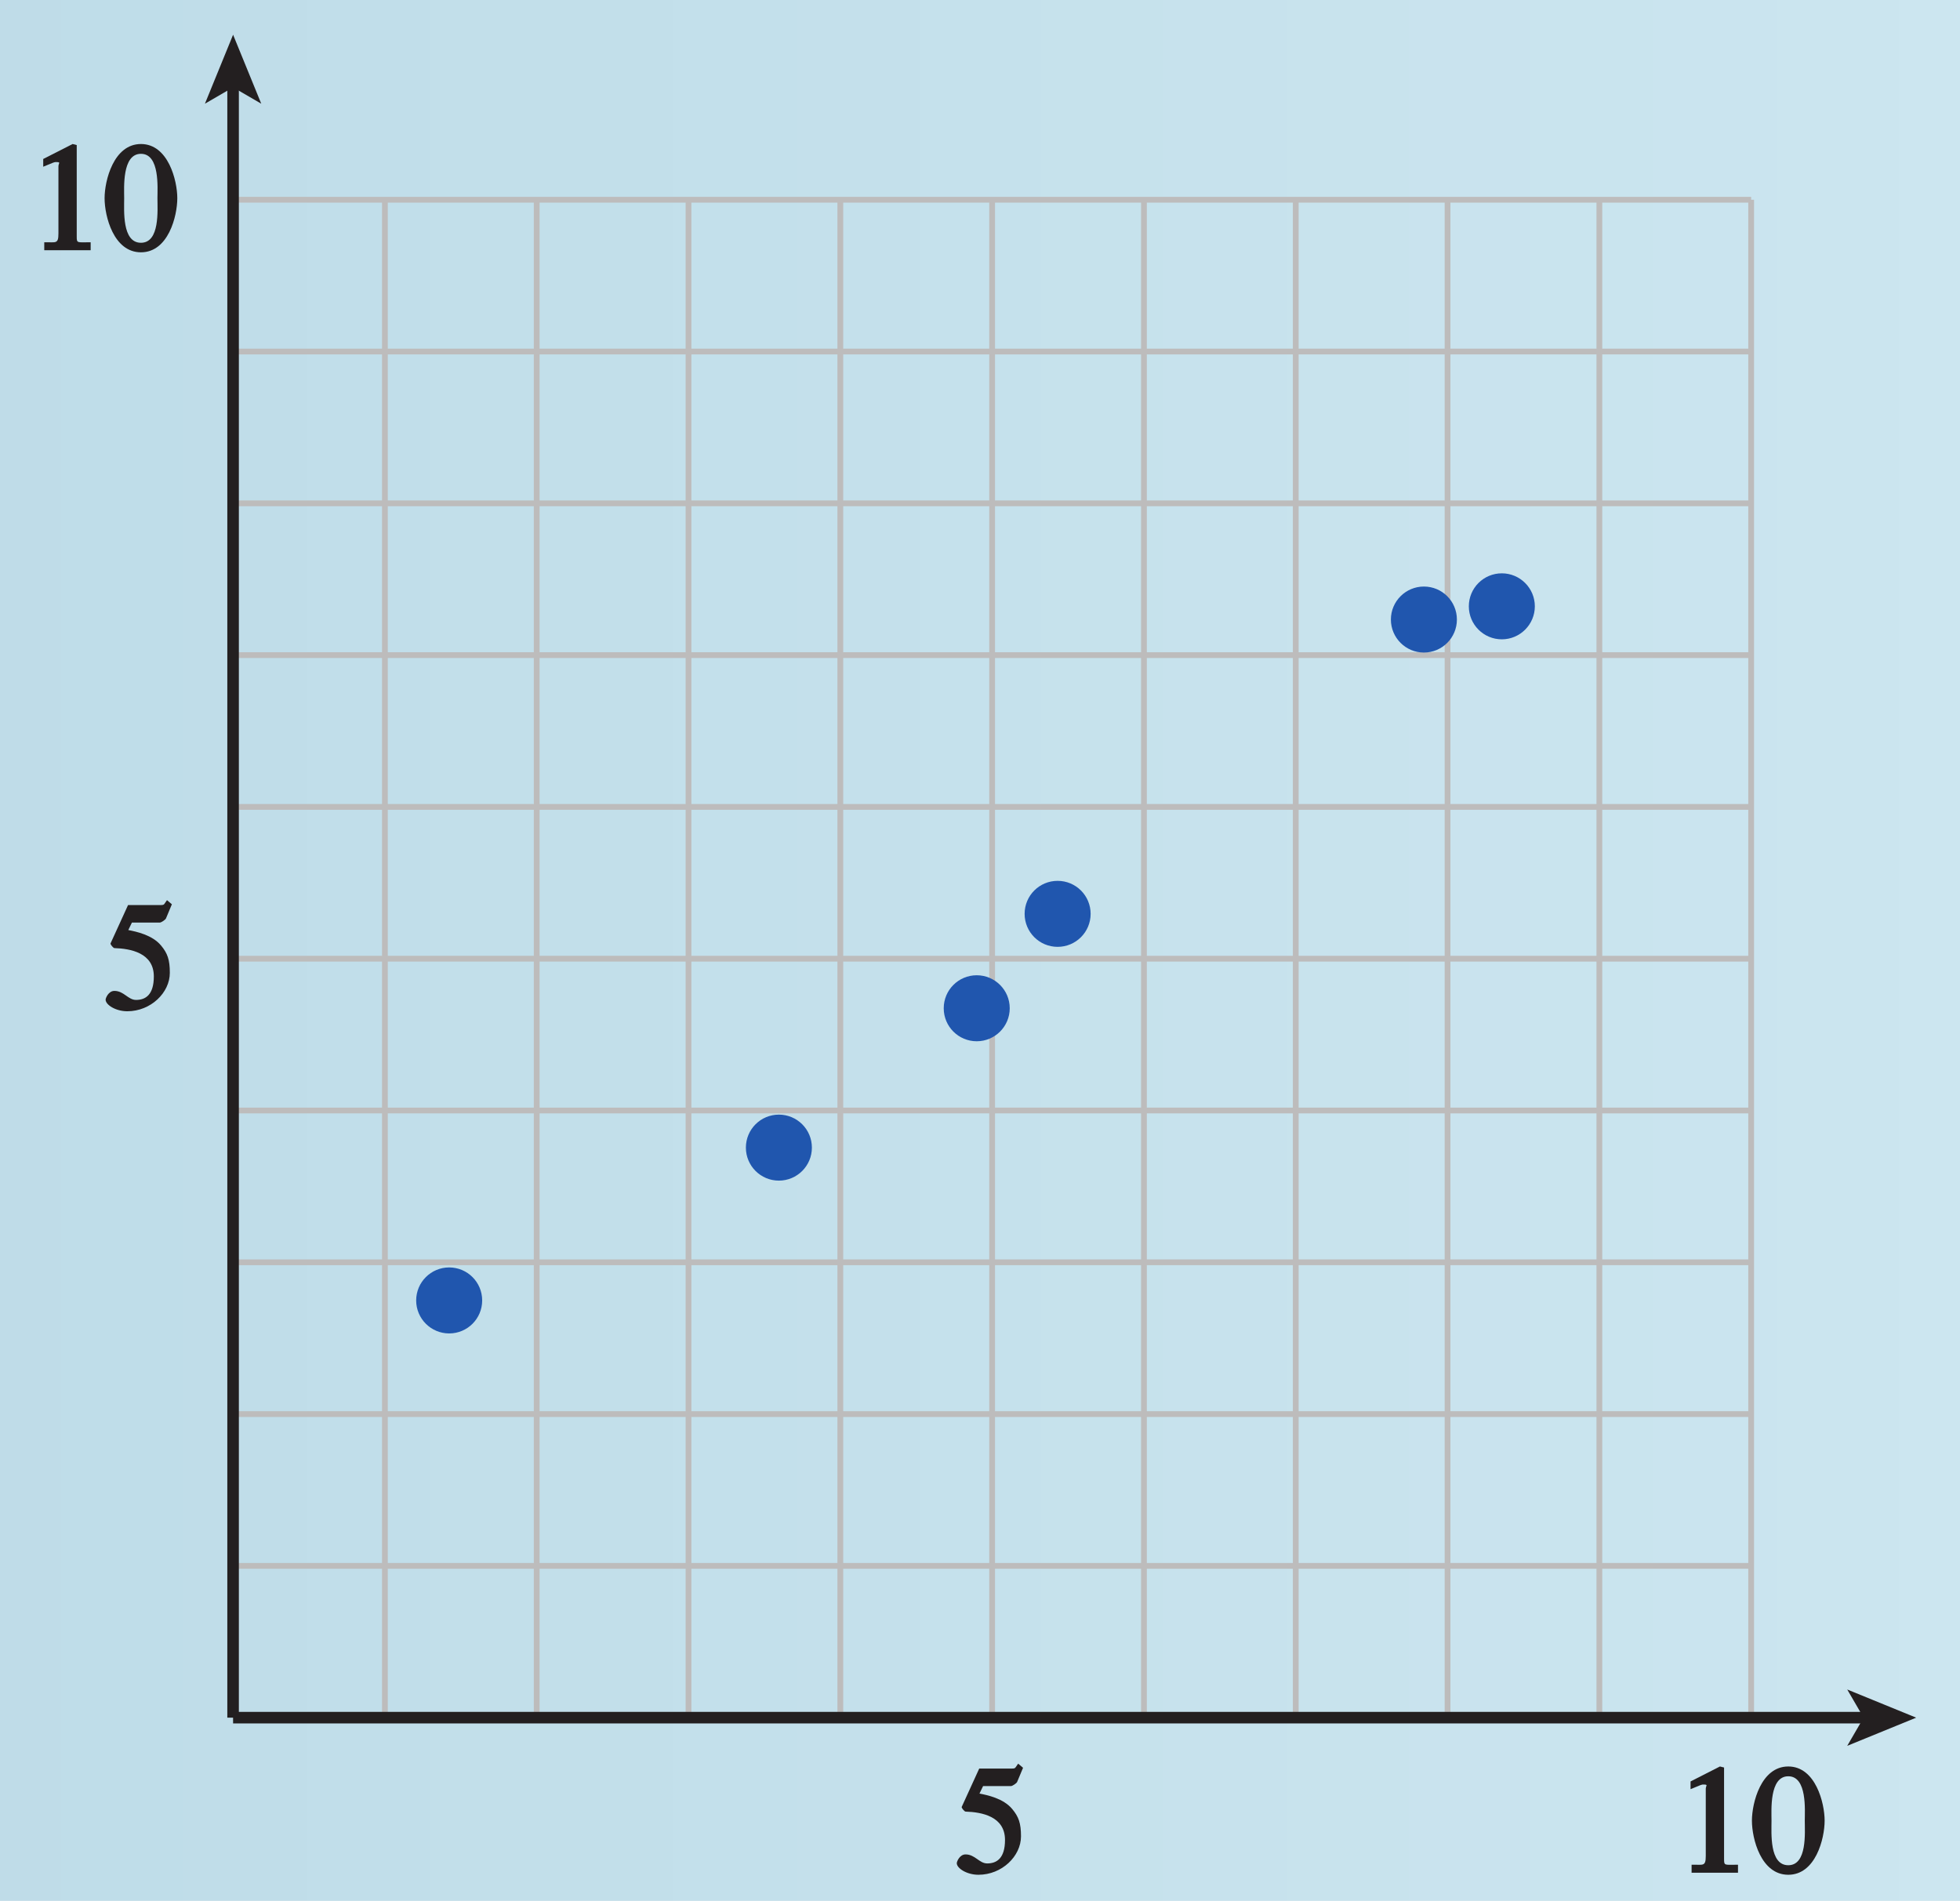
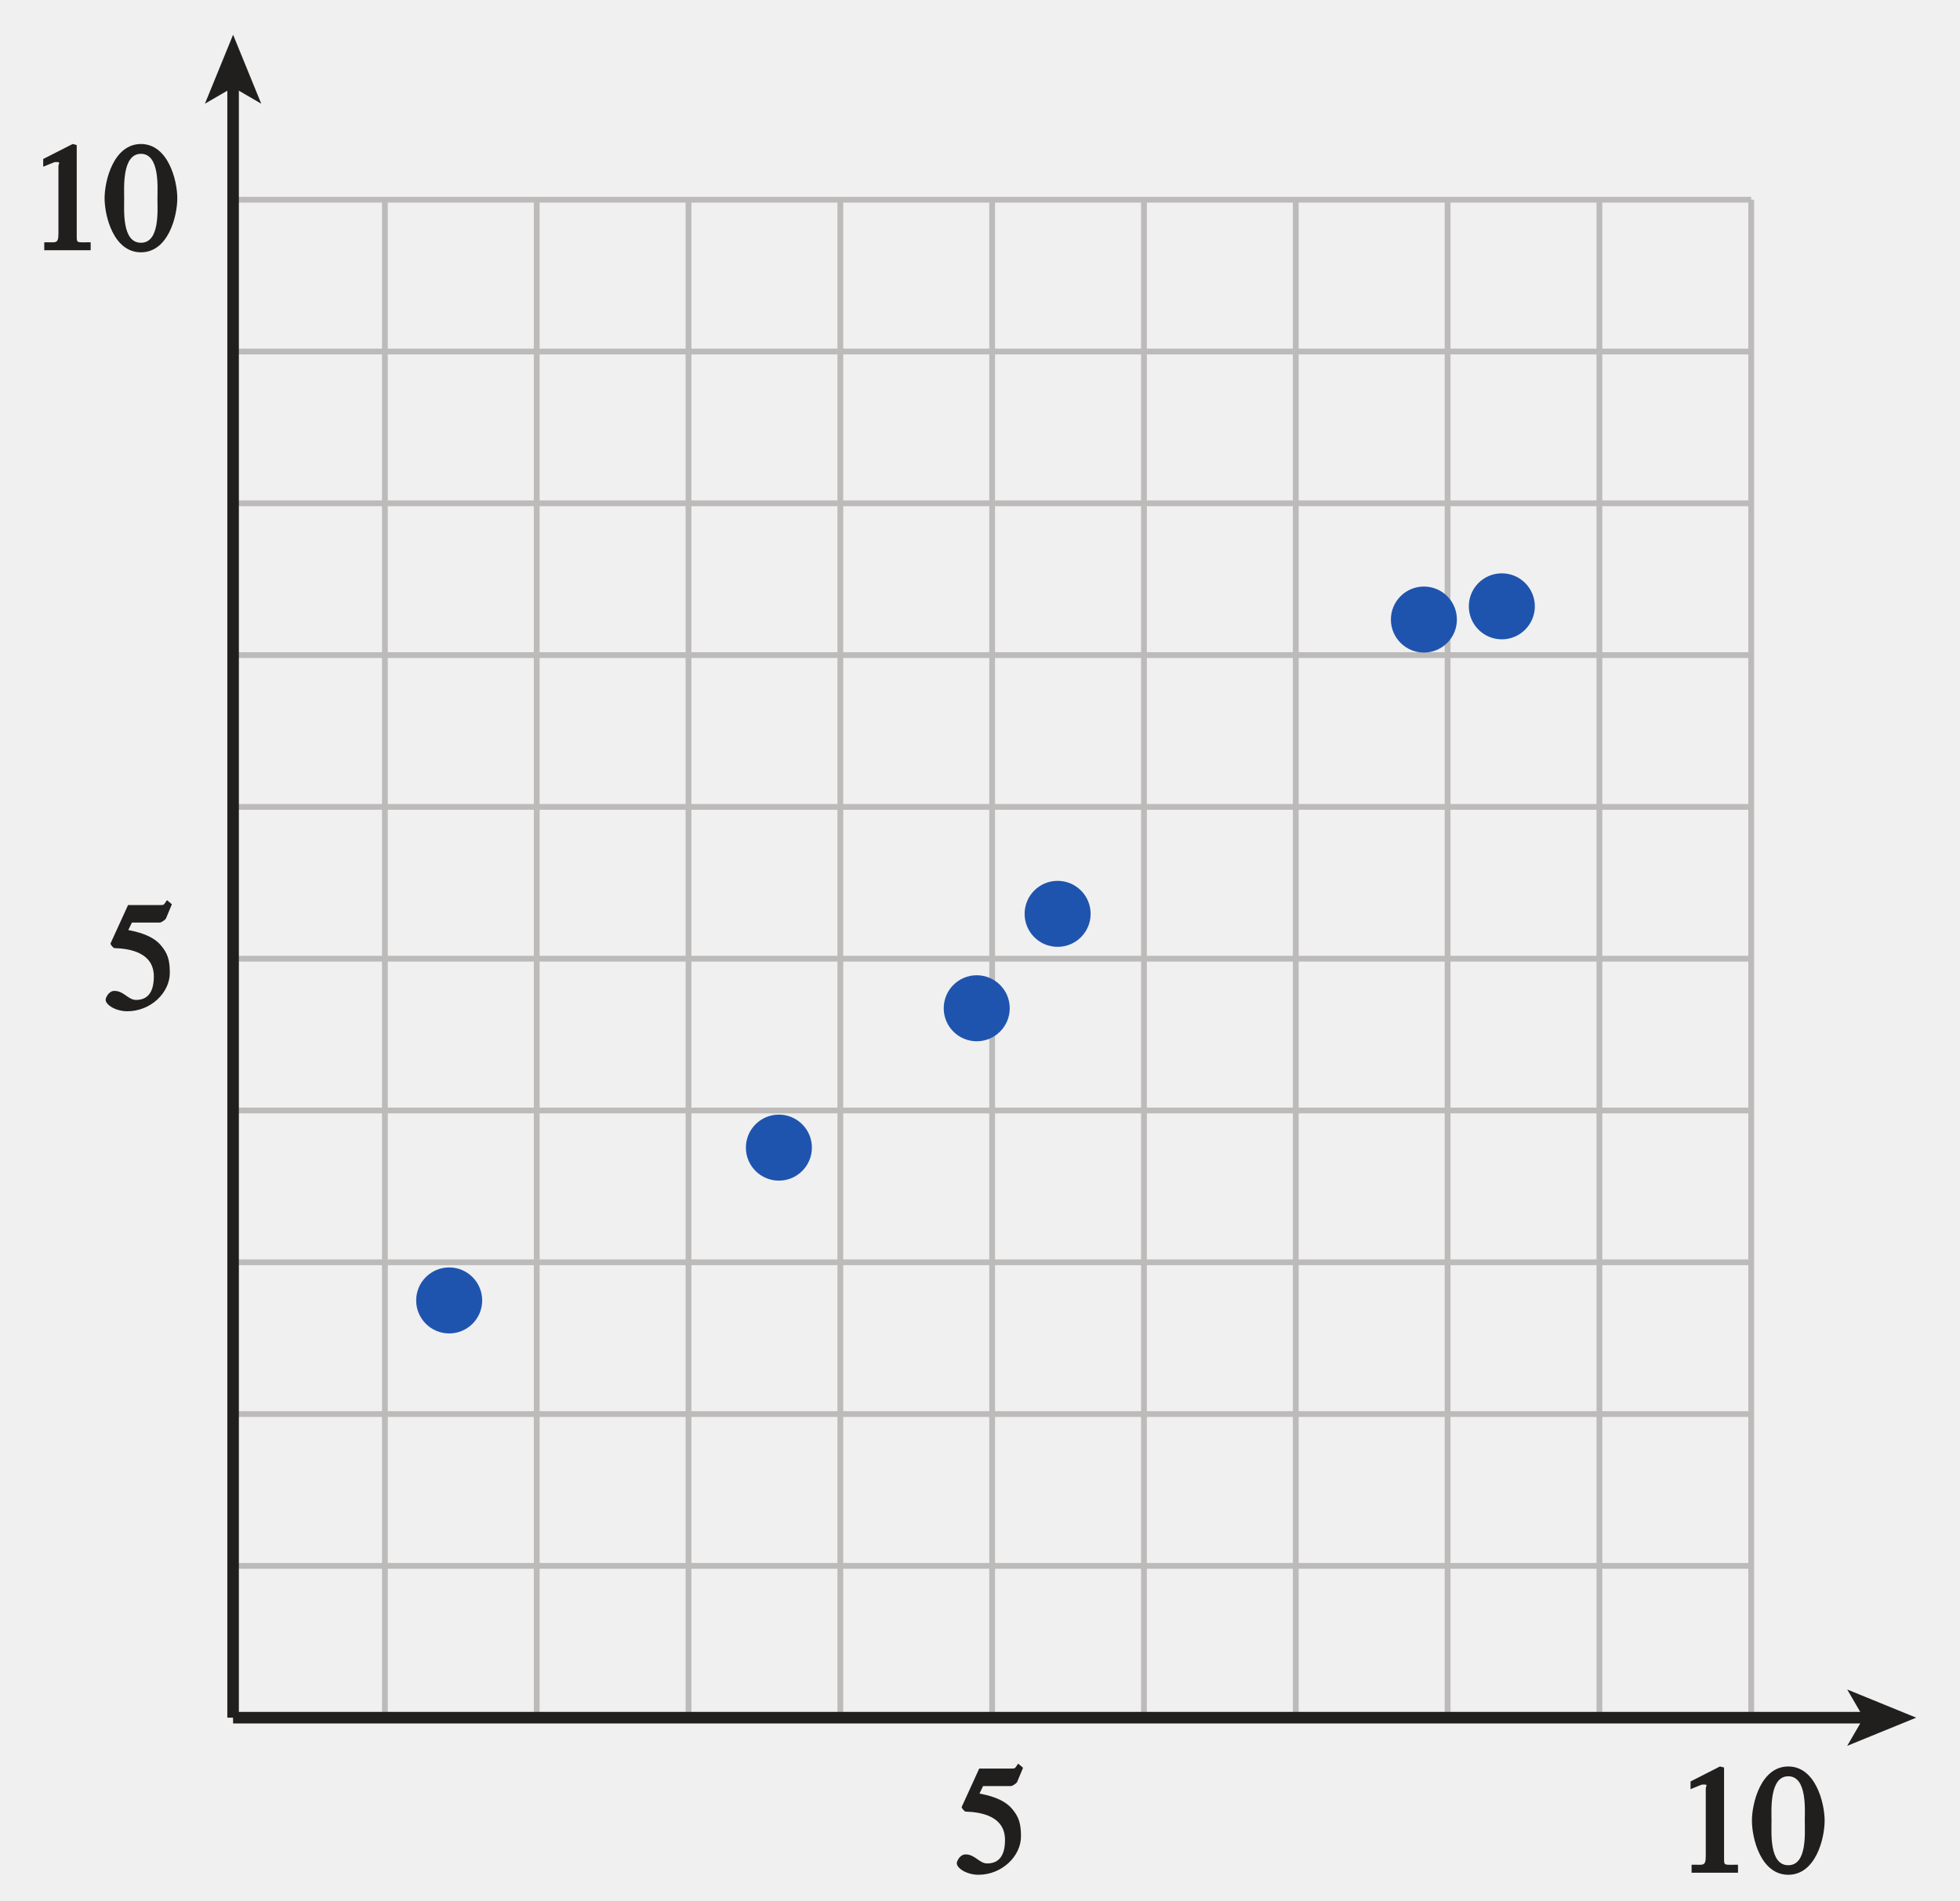
- <svg xmlns="http://www.w3.org/2000/svg" xmlns:xlink="http://www.w3.org/1999/xlink" width="118.772pt" height="115.2pt" viewBox="0 0 118.772 115.2" version="1.1">
-   <defs>
-     <g>
+ <svg xmlns="http://www.w3.org/2000/svg" xmlns:xlink="http://www.w3.org/1999/xlink" width="118.772pt" height="115.2pt" viewBox="0 0 118.772 115.2" version="1.1" id="svg2">
+   <defs id="defs4">
+     <g id="g6">
      <symbol overflow="visible" id="glyph0-0">
-         <path style="stroke:none;" d="" />
+         <path style="stroke:none;" d="" id="path9" />
      </symbol>
      <symbol overflow="visible" id="glyph0-1">
-         <path style="stroke:none;" d="M 1.062 0 L 3.703 0 L 3.703 -0.484 C 2.875 -0.484 2.859 -0.406 2.859 -0.844 L 2.859 -6.375 L 2.609 -6.438 L 0.828 -5.531 L 0.828 -5.062 C 1.5 -5.344 1.5 -5.344 1.609 -5.344 C 1.922 -5.344 1.75 -5.281 1.75 -5.078 L 1.75 -1.016 C 1.75 -0.344 1.578 -0.5 0.891 -0.484 L 0.891 0 Z M 1.062 0 " />
+         <path style="stroke:none;" d="M 1.062 0 L 3.703 0 L 3.703 -0.484 C 2.875 -0.484 2.859 -0.406 2.859 -0.844 L 2.859 -6.375 L 2.609 -6.438 L 0.828 -5.531 L 0.828 -5.062 C 1.5 -5.344 1.5 -5.344 1.609 -5.344 C 1.922 -5.344 1.75 -5.281 1.75 -5.078 L 1.75 -1.016 C 1.75 -0.344 1.578 -0.5 0.891 -0.484 L 0.891 0 Z M 1.062 0 " id="path12" />
      </symbol>
      <symbol overflow="visible" id="glyph0-2">
-         <path style="stroke:none;" d="M 2.25 -5.844 C 3.406 -5.844 3.25 -3.766 3.25 -3.156 C 3.25 -2.438 3.406 -0.453 2.25 -0.453 C 1.094 -0.453 1.234 -2.422 1.234 -3.156 C 1.234 -3.766 1.094 -5.844 2.25 -5.844 Z M 2.25 -6.438 C 0.594 -6.438 0.047 -4.219 0.047 -3.156 C 0.047 -2.062 0.594 0.125 2.25 0.125 C 3.906 0.125 4.453 -2.062 4.453 -3.156 C 4.453 -4.219 3.906 -6.438 2.25 -6.438 Z M 2.25 -6.438 " />
+         <path style="stroke:none;" d="M 2.25 -5.844 C 3.406 -5.844 3.25 -3.766 3.25 -3.156 C 3.25 -2.438 3.406 -0.453 2.25 -0.453 C 1.094 -0.453 1.234 -2.422 1.234 -3.156 C 1.234 -3.766 1.094 -5.844 2.25 -5.844 Z M 2.25 -6.438 C 0.594 -6.438 0.047 -4.219 0.047 -3.156 C 0.047 -2.062 0.594 0.125 2.25 0.125 C 3.906 0.125 4.453 -2.062 4.453 -3.156 C 4.453 -4.219 3.906 -6.438 2.25 -6.438 Z M 2.25 -6.438 " id="path15" />
      </symbol>
      <symbol overflow="visible" id="glyph0-3">
-         <path style="stroke:none;" d="M 1.625 -5.25 L 3.391 -5.25 C 3.484 -5.25 3.734 -5.422 3.766 -5.5 L 4.125 -6.359 L 3.828 -6.609 C 3.641 -6.359 3.688 -6.312 3.453 -6.312 L 1.469 -6.312 L 0.406 -3.984 C 0.391 -3.922 0.578 -3.703 0.641 -3.703 C 1.609 -3.672 3.031 -3.422 3.031 -1.984 C 3.031 -0.875 2.531 -0.562 1.953 -0.562 C 1.469 -0.562 1.219 -1.109 0.641 -1.109 C 0.281 -1.109 0.109 -0.672 0.109 -0.578 C 0.109 -0.266 0.719 0.125 1.422 0.125 C 2.844 0.125 4 -1 4 -2.203 C 4 -3 3.859 -3.391 3.469 -3.859 C 2.938 -4.5 1.969 -4.703 1.484 -4.797 L 1.703 -5.25 Z M 1.625 -5.25 " />
+         <path style="stroke:none;" d="M 1.625 -5.25 L 3.391 -5.25 C 3.484 -5.25 3.734 -5.422 3.766 -5.5 L 4.125 -6.359 L 3.828 -6.609 C 3.641 -6.359 3.688 -6.312 3.453 -6.312 L 1.469 -6.312 L 0.406 -3.984 C 0.391 -3.922 0.578 -3.703 0.641 -3.703 C 1.609 -3.672 3.031 -3.422 3.031 -1.984 C 3.031 -0.875 2.531 -0.562 1.953 -0.562 C 1.469 -0.562 1.219 -1.109 0.641 -1.109 C 0.281 -1.109 0.109 -0.672 0.109 -0.578 C 0.109 -0.266 0.719 0.125 1.422 0.125 C 2.844 0.125 4 -1 4 -2.203 C 4 -3 3.859 -3.391 3.469 -3.859 C 2.938 -4.5 1.969 -4.703 1.484 -4.797 L 1.703 -5.25 Z M 1.625 -5.25 " id="path18" />
      </symbol>
    </g>
    <clipPath id="clip1">
-       <path d="M 0 0 L 118.773 0 L 118.773 115.199 L 0 115.199 Z M 0 0 " />
+       <path d="M 0 0 L 118.773 0 L 118.773 115.199 L 0 115.199 Z M 0 0 " id="path21" />
    </clipPath>
    <linearGradient id="linear0" gradientUnits="userSpaceOnUse" x1="26.425" y1="128" x2="110.417" y2="128" gradientTransform="matrix(1.4141,0,0,2.2327,-37.3683,-67.1858)">
-       <stop offset="0" style="stop-color:rgb(74.763%,86.462%,91.101%);stop-opacity:1;" />
-       <stop offset="0.062" style="stop-color:rgb(74.93%,86.58%,91.196%);stop-opacity:1;" />
-       <stop offset="0.125" style="stop-color:rgb(75.264%,86.81%,91.383%);stop-opacity:1;" />
-       <stop offset="0.188" style="stop-color:rgb(75.598%,87.042%,91.573%);stop-opacity:1;" />
-       <stop offset="0.25" style="stop-color:rgb(75.932%,87.274%,91.759%);stop-opacity:1;" />
-       <stop offset="0.312" style="stop-color:rgb(76.268%,87.506%,91.946%);stop-opacity:1;" />
-       <stop offset="0.375" style="stop-color:rgb(76.604%,87.738%,92.136%);stop-opacity:1;" />
-       <stop offset="0.438" style="stop-color:rgb(76.941%,87.97%,92.323%);stop-opacity:1;" />
-       <stop offset="0.5" style="stop-color:rgb(77.278%,88.203%,92.511%);stop-opacity:1;" />
-       <stop offset="0.562" style="stop-color:rgb(77.617%,88.437%,92.7%);stop-opacity:1;" />
-       <stop offset="0.625" style="stop-color:rgb(77.956%,88.67%,92.888%);stop-opacity:1;" />
-       <stop offset="0.688" style="stop-color:rgb(78.296%,88.904%,93.077%);stop-opacity:1;" />
-       <stop offset="0.75" style="stop-color:rgb(78.636%,89.137%,93.265%);stop-opacity:1;" />
-       <stop offset="0.812" style="stop-color:rgb(78.978%,89.371%,93.452%);stop-opacity:1;" />
-       <stop offset="0.875" style="stop-color:rgb(79.32%,89.606%,93.642%);stop-opacity:1;" />
-       <stop offset="0.938" style="stop-color:rgb(79.663%,89.839%,93.831%);stop-opacity:1;" />
-       <stop offset="1" style="stop-color:rgb(80.006%,90.074%,94.02%);stop-opacity:1;" />
+       <stop offset="0" style="stop-color:rgb(74.763%,86.462%,91.101%);stop-opacity:1;" id="stop24" />
+       <stop offset="0.062" style="stop-color:rgb(74.93%,86.58%,91.196%);stop-opacity:1;" id="stop26" />
+       <stop offset="0.125" style="stop-color:rgb(75.264%,86.81%,91.383%);stop-opacity:1;" id="stop28" />
+       <stop offset="0.188" style="stop-color:rgb(75.598%,87.042%,91.573%);stop-opacity:1;" id="stop30" />
+       <stop offset="0.25" style="stop-color:rgb(75.932%,87.274%,91.759%);stop-opacity:1;" id="stop32" />
+       <stop offset="0.312" style="stop-color:rgb(76.268%,87.506%,91.946%);stop-opacity:1;" id="stop34" />
+       <stop offset="0.375" style="stop-color:rgb(76.604%,87.738%,92.136%);stop-opacity:1;" id="stop36" />
+       <stop offset="0.438" style="stop-color:rgb(76.941%,87.97%,92.323%);stop-opacity:1;" id="stop38" />
+       <stop offset="0.5" style="stop-color:rgb(77.278%,88.203%,92.511%);stop-opacity:1;" id="stop40" />
+       <stop offset="0.562" style="stop-color:rgb(77.617%,88.437%,92.7%);stop-opacity:1;" id="stop42" />
+       <stop offset="0.625" style="stop-color:rgb(77.956%,88.67%,92.888%);stop-opacity:1;" id="stop44" />
+       <stop offset="0.688" style="stop-color:rgb(78.296%,88.904%,93.077%);stop-opacity:1;" id="stop46" />
+       <stop offset="0.75" style="stop-color:rgb(78.636%,89.137%,93.265%);stop-opacity:1;" id="stop48" />
+       <stop offset="0.812" style="stop-color:rgb(78.978%,89.371%,93.452%);stop-opacity:1;" id="stop50" />
+       <stop offset="0.875" style="stop-color:rgb(79.32%,89.606%,93.642%);stop-opacity:1;" id="stop52" />
+       <stop offset="0.938" style="stop-color:rgb(79.663%,89.839%,93.831%);stop-opacity:1;" id="stop54" />
+       <stop offset="1" style="stop-color:rgb(80.006%,90.074%,94.02%);stop-opacity:1;" id="stop56" />
    </linearGradient>
    <clipPath id="clip2">
-       <path d="M 111 102 L 116.633 102 L 116.633 106 L 111 106 Z M 111 102 " />
+       <path d="M 111 102 L 116.633 102 L 116.633 106 L 111 106 Z M 111 102 " id="path59" />
    </clipPath>
    <clipPath id="clip3">
-       <path d="M 0 0 L 118.773 0 L 118.773 115.199 L 0 115.199 Z M 0 0 " />
+       <path d="M 0 0 L 118.773 0 L 118.773 115.199 L 0 115.199 Z M 0 0 " id="path62" />
    </clipPath>
  </defs>
-   <g id="surface1">
-     <g clip-path="url(#clip1)" clip-rule="nonzero">
-       <path style=" stroke:none;fill-rule:nonzero;fill:url(#linear0);" d="M 0 0 L 0 115.199 L 118.773 115.199 L 118.773 0 Z M 0 0 " />
-     </g>
-     <path style="fill:none;stroke-width:0.35;stroke-linecap:butt;stroke-linejoin:miter;stroke:rgb(74.12%,73.648%,73.766%);stroke-opacity:1;stroke-miterlimit:4;" d="M 368.945 566.916 L 276.953 566.916 M 368.945 557.717 L 276.953 557.717 M 368.945 585.314 L 276.953 585.314 M 368.945 576.115 L 276.953 576.115 M 368.945 603.713 L 276.953 603.713 M 368.945 594.513 L 276.953 594.513 M 368.945 622.111 L 276.953 622.111 M 368.945 612.912 L 276.953 612.912 M 368.945 640.51 L 276.953 640.51 M 368.945 631.31 L 276.953 631.31 M 368.945 649.709 L 276.953 649.709 M 286.153 557.717 L 286.153 649.709 M 276.953 557.717 L 276.953 649.709 M 304.551 557.717 L 304.551 649.709 M 295.352 557.717 L 295.352 649.709 M 322.949 557.717 L 322.949 649.709 M 313.75 557.717 L 313.75 649.709 M 341.348 557.717 L 341.348 649.709 M 332.149 557.717 L 332.149 649.709 M 359.746 557.717 L 359.746 649.709 M 350.547 557.717 L 350.547 649.709 M 368.945 557.717 L 368.945 649.709 " transform="matrix(1,0,0,-1,-262.8283,661.8142)" />
-     <path style=" stroke:none;fill-rule:nonzero;fill:rgb(12.627%,33.806%,68.193%);fill-opacity:1;" d="M 29.219 78.812 C 29.219 79.918 28.324 80.812 27.219 80.812 C 26.117 80.812 25.219 79.918 25.219 78.812 C 25.219 77.707 26.117 76.812 27.219 76.812 C 28.324 76.812 29.219 77.707 29.219 78.812 " />
-     <path style=" stroke:none;fill-rule:nonzero;fill:rgb(12.627%,33.806%,68.193%);fill-opacity:1;" d="M 49.199 69.551 C 49.199 70.656 48.301 71.551 47.199 71.551 C 46.094 71.551 45.199 70.656 45.199 69.551 C 45.199 68.445 46.094 67.551 47.199 67.551 C 48.301 67.551 49.199 68.445 49.199 69.551 " />
-     <path style=" stroke:none;fill-rule:nonzero;fill:rgb(12.627%,33.806%,68.193%);fill-opacity:1;" d="M 61.188 61.105 C 61.188 62.211 60.289 63.105 59.188 63.105 C 58.082 63.105 57.188 62.211 57.188 61.105 C 57.188 60 58.082 59.105 59.188 59.105 C 60.289 59.105 61.188 60 61.188 61.105 " />
-     <path style=" stroke:none;fill-rule:nonzero;fill:rgb(12.627%,33.806%,68.193%);fill-opacity:1;" d="M 66.09 55.383 C 66.09 56.488 65.195 57.383 64.09 57.383 C 62.984 57.383 62.09 56.488 62.09 55.383 C 62.09 54.277 62.984 53.383 64.09 53.383 C 65.195 53.383 66.09 54.277 66.09 55.383 " />
-     <path style=" stroke:none;fill-rule:nonzero;fill:rgb(12.627%,33.806%,68.193%);fill-opacity:1;" d="M 93.008 36.746 C 93.008 37.848 92.109 38.746 91.008 38.746 C 89.902 38.746 89.008 37.848 89.008 36.746 C 89.008 35.641 89.902 34.746 91.008 34.746 C 92.109 34.746 93.008 35.641 93.008 36.746 " />
-     <path style=" stroke:none;fill-rule:nonzero;fill:rgb(12.627%,33.806%,68.193%);fill-opacity:1;" d="M 88.285 37.547 C 88.285 38.652 87.391 39.547 86.285 39.547 C 85.184 39.547 84.285 38.652 84.285 37.547 C 84.285 36.441 85.184 35.547 86.285 35.547 C 87.391 35.547 88.285 36.441 88.285 37.547 " />
-     <g style="fill:rgb(13.73%,12.16%,12.549%);fill-opacity:1;">
-       <use xlink:href="#glyph0-1" x="1.791" y="15.166" />
-       <use xlink:href="#glyph0-2" x="6.291" y="15.166" />
-     </g>
-     <g style="fill:rgb(13.73%,12.16%,12.549%);fill-opacity:1;">
-       <use xlink:href="#glyph0-3" x="6.291" y="61.162" />
-     </g>
-     <g style="fill:rgb(13.73%,12.16%,12.549%);fill-opacity:1;">
-       <use xlink:href="#glyph0-3" x="57.87" y="113.494" />
-       <use xlink:href="#glyph0-1" x="101.616" y="113.494" />
-     </g>
-     <g style="fill:rgb(13.73%,12.16%,12.549%);fill-opacity:1;">
-       <use xlink:href="#glyph0-2" x="106.116" y="113.494" />
-     </g>
-     <path style="fill:none;stroke-width:0.7;stroke-linecap:butt;stroke-linejoin:miter;stroke:rgb(13.73%,12.16%,12.549%);stroke-opacity:1;stroke-miterlimit:4;" d="M 276.953 557.717 L 375.981 557.717 " transform="matrix(1,0,0,-1,-262.8283,661.8142)" />
-     <g clip-path="url(#clip2)" clip-rule="nonzero">
-       <path style=" stroke:none;fill-rule:nonzero;fill:rgb(13.73%,12.16%,12.549%);fill-opacity:1;" d="M 116.117 104.098 L 111.938 105.805 L 112.93 104.098 L 111.938 102.391 L 116.117 104.098 " />
-     </g>
-     <path style="fill:none;stroke-width:0.7;stroke-linecap:butt;stroke-linejoin:miter;stroke:rgb(13.73%,12.16%,12.549%);stroke-opacity:1;stroke-miterlimit:4;" d="M 276.953 557.717 L 276.953 656.744 " transform="matrix(1,0,0,-1,-262.8283,661.8142)" />
-     <path style=" stroke:none;fill-rule:nonzero;fill:rgb(13.73%,12.16%,12.549%);fill-opacity:1;" d="M 14.125 2.105 L 15.832 6.285 L 14.125 5.293 L 12.418 6.285 L 14.125 2.105 " />
-     <g clip-path="url(#clip3)" clip-rule="nonzero">
-       <path style="fill:none;stroke-width:0.5;stroke-linecap:butt;stroke-linejoin:miter;stroke:rgb(100%,100%,100%);stroke-opacity:1;stroke-miterlimit:10;" d="M 42 804.002 L 42 780.002 M 0 762.002 L 24 762.002 M 654 804.002 L 654 780.002 M 696 762.002 L 672 762.002 M 42 0.002 L 42 24.002 M 0 42.002 L 24 42.002 M 654 0.002 L 654 24.002 M 696 42.002 L 672 42.002 " transform="matrix(1,0,0,-1,-262.8283,661.8142)" />
-       <path style="fill:none;stroke-width:0.25;stroke-linecap:butt;stroke-linejoin:miter;stroke:rgb(0%,0%,0%);stroke-opacity:1;stroke-miterlimit:10;" d="M 42 804.002 L 42 780.002 M 0 762.002 L 24 762.002 M 654 804.002 L 654 780.002 M 696 762.002 L 672 762.002 M 42 0.002 L 42 24.002 M 0 42.002 L 24 42.002 M 654 0.002 L 654 24.002 M 696 42.002 L 672 42.002 " transform="matrix(1,0,0,-1,-262.8283,661.8142)" />
-       <path style="fill:none;stroke-width:0.5;stroke-linecap:butt;stroke-linejoin:miter;stroke:rgb(100%,100%,100%);stroke-opacity:1;stroke-miterlimit:10;" d="M 324 792.002 L 372 792.002 M 324 12.002 L 372 12.002 M 12 426.002 L 12 378.002 M 684 426.002 L 684 378.002 M 348 804.002 L 348 780.002 M 348 24.002 L 348 0.002 M 0 402.002 L 24 402.002 M 672 402.002 L 696 402.002 M 348 792.002 L 354 792.002 C 354 788.689 351.313 786.002 348 786.002 C 344.688 786.002 342 788.689 342 792.002 C 342 795.31 344.688 798.002 348 798.002 C 351.313 798.002 354 795.31 354 792.002 M 348 12.002 L 354 12.002 C 354 8.689 351.313 6.002 348 6.002 C 344.688 6.002 342 8.689 342 12.002 C 342 15.31 344.688 18.002 348 18.002 C 351.313 18.002 354 15.31 354 12.002 M 12 402.002 L 18 402.002 C 18 398.689 15.313 396.002 12 396.002 C 8.688 396.002 6 398.689 6 402.002 C 6 405.31 8.688 408.002 12 408.002 C 15.313 408.002 18 405.31 18 402.002 M 684 402.002 L 690 402.002 C 690 398.689 687.313 396.002 684 396.002 C 680.688 396.002 678 398.689 678 402.002 C 678 405.31 680.688 408.002 684 408.002 C 687.313 408.002 690 405.31 690 402.002 " transform="matrix(1,0,0,-1,-262.8283,661.8142)" />
-       <path style="fill:none;stroke-width:0.25;stroke-linecap:butt;stroke-linejoin:miter;stroke:rgb(0%,0%,0%);stroke-opacity:1;stroke-miterlimit:10;" d="M 324 792.002 L 372 792.002 M 324 12.002 L 372 12.002 M 12 426.002 L 12 378.002 M 684 426.002 L 684 378.002 M 348 804.002 L 348 780.002 M 348 24.002 L 348 0.002 M 0 402.002 L 24 402.002 M 672 402.002 L 696 402.002 M 348 792.002 L 354 792.002 C 354 788.689 351.313 786.002 348 786.002 C 344.688 786.002 342 788.689 342 792.002 C 342 795.31 344.688 798.002 348 798.002 C 351.313 798.002 354 795.31 354 792.002 M 348 12.002 L 354 12.002 C 354 8.689 351.313 6.002 348 6.002 C 344.688 6.002 342 8.689 342 12.002 C 342 15.31 344.688 18.002 348 18.002 C 351.313 18.002 354 15.31 354 12.002 M 12 402.002 L 18 402.002 C 18 398.689 15.313 396.002 12 396.002 C 8.688 396.002 6 398.689 6 402.002 C 6 405.31 8.688 408.002 12 408.002 C 15.313 408.002 18 405.31 18 402.002 M 684 402.002 L 690 402.002 C 690 398.689 687.313 396.002 684 396.002 C 680.688 396.002 678 398.689 678 402.002 C 678 405.31 680.688 408.002 684 408.002 C 687.313 408.002 690 405.31 690 402.002 " transform="matrix(1,0,0,-1,-262.8283,661.8142)" />
-     </g>
+   <path id="path69" d="m 106.117,94.898 -91.992,0 m 91.992,9.199 -91.992,0 M 106.117,76.5 14.125,76.5 m 91.992,9.199 -91.992,0 m 91.992,-27.598 -91.992,0 m 91.992,9.199 -91.992,0 m 91.992,-27.598 -91.992,0 m 91.992,9.199 -91.992,0 m 91.992,-27.598 -91.992,0 m 91.992,9.199 -91.992,0 m 91.992,-18.398 -91.992,0 m 9.199,91.992 0,-91.992 m -9.199,91.992 0,-91.992 m 27.598,91.992 0,-91.992 m -9.199,91.992 0,-91.992 m 27.598,91.992 0,-91.992 m -9.199,91.992 0,-91.992 m 27.598,91.992 0,-91.992 m -9.199,91.992 0,-91.992 m 27.598,91.992 0,-91.992 m -9.199,91.992 0,-91.992 m 18.398,91.992 0,-91.992" style="fill:none;stroke:#bdbaba;stroke-width:0.35;stroke-linecap:butt;stroke-linejoin:miter;stroke-miterlimit:4;stroke-opacity:1" />
+   <path id="path71" d="m 29.219,78.812 c 0,1.105 -0.895,2 -2,2 -1.102,0 -2,-0.895 -2,-2 0,-1.105 0.898,-2 2,-2 1.105,0 2,0.895 2,2" style="fill:#1e54ae;fill-opacity:1;fill-rule:nonzero;stroke:none" />
+   <path id="path73" d="m 49.199,69.551 c 0,1.105 -0.898,2 -2,2 -1.105,0 -2,-0.895 -2,-2 0,-1.105 0.895,-2 2,-2 1.102,0 2,0.895 2,2" style="fill:#1e54ae;fill-opacity:1;fill-rule:nonzero;stroke:none" />
+   <path id="path75" d="m 61.188,61.105 c 0,1.105 -0.898,2 -2,2 -1.105,0 -2,-0.895 -2,-2 0,-1.105 0.895,-2 2,-2 1.102,0 2,0.895 2,2" style="fill:#1e54ae;fill-opacity:1;fill-rule:nonzero;stroke:none" />
+   <path id="path77" d="m 66.09,55.383 c 0,1.105 -0.895,2 -2,2 -1.105,0 -2,-0.895 -2,-2 0,-1.105 0.895,-2 2,-2 1.105,0 2,0.895 2,2" style="fill:#1e54ae;fill-opacity:1;fill-rule:nonzero;stroke:none" />
+   <path id="path79" d="m 93.008,36.746 c 0,1.102 -0.898,2 -2,2 -1.105,0 -2,-0.898 -2,-2 0,-1.105 0.895,-2 2,-2 1.102,0 2,0.895 2,2" style="fill:#1e54ae;fill-opacity:1;fill-rule:nonzero;stroke:none" />
+   <path id="path81" d="m 88.285,37.547 c 0,1.105 -0.895,2 -2,2 -1.102,0 -2,-0.895 -2,-2 0,-1.105 0.898,-2 2,-2 1.105,0 2,0.895 2,2" style="fill:#1e54ae;fill-opacity:1;fill-rule:nonzero;stroke:none" />
+   <g id="g83" style="fill:#211e1e;fill-opacity:1">
+     <use height="100%" width="100%" id="use85" y="15.166" x="1.791" xlink:href="#glyph0-1" />
+     <use height="100%" width="100%" id="use87" y="15.166" x="6.291" xlink:href="#glyph0-2" />
+   </g>
+   <g id="g89" style="fill:#211e1e;fill-opacity:1">
+     <use height="100%" width="100%" id="use91" y="61.162" x="6.291" xlink:href="#glyph0-3" />
+   </g>
+   <g id="g93" style="fill:#211e1e;fill-opacity:1">
+     <use height="100%" width="100%" id="use95" y="113.494" x="57.87" xlink:href="#glyph0-3" />
+     <use height="100%" width="100%" id="use97" y="113.494" x="101.616" xlink:href="#glyph0-1" />
+   </g>
+   <g id="g99" style="fill:#211e1e;fill-opacity:1">
+     <use height="100%" width="100%" id="use101" y="113.494" x="106.116" xlink:href="#glyph0-2" />
+   </g>
+   <path id="path103" d="m 14.125,104.098 99.027,0" style="fill:none;stroke:#211e1e;stroke-width:0.7;stroke-linecap:butt;stroke-linejoin:miter;stroke-miterlimit:4;stroke-opacity:1" />
+   <g style="clip-rule:nonzero" id="g105" clip-path="url(#clip2)">
+     <path id="path107" d="m 116.117,104.098 -4.18,1.707 0.992,-1.707 -0.992,-1.707 4.18,1.707" style="fill:#211e1e;fill-opacity:1;fill-rule:nonzero;stroke:none" />
+   </g>
+   <path id="path109" d="m 14.125,104.098 0,-99.027" style="fill:none;stroke:#211e1e;stroke-width:0.7;stroke-linecap:butt;stroke-linejoin:miter;stroke-miterlimit:4;stroke-opacity:1" />
+   <path id="path111" d="M 14.125,2.105 15.832,6.285 14.125,5.293 12.418,6.285 14.125,2.105" style="fill:#211e1e;fill-opacity:1;fill-rule:nonzero;stroke:none" />
+   <g style="clip-rule:nonzero" id="g113" clip-path="url(#clip3)">
+     <path id="path115" transform="matrix(1,0,0,-1,-262.8283,661.8142)" d="m 42,804.002 0,-24 m -42,-18 24,0 m 630,42 0,-24 m 42,-18 -24,0 m -630,-762 0,24 m -42,18 24,0 m 630,-42 0,24 m 42,18 -24,0" style="fill:none;stroke:#ffffff;stroke-width:0.5;stroke-linecap:butt;stroke-linejoin:miter;stroke-miterlimit:10;stroke-opacity:1" />
+     <path id="path117" transform="matrix(1,0,0,-1,-262.8283,661.8142)" d="m 42,804.002 0,-24 m -42,-18 24,0 m 630,42 0,-24 m 42,-18 -24,0 m -630,-762 0,24 m -42,18 24,0 m 630,-42 0,24 m 42,18 -24,0" style="fill:none;stroke:#000000;stroke-width:0.25;stroke-linecap:butt;stroke-linejoin:miter;stroke-miterlimit:10;stroke-opacity:1" />
+     <path id="path119" transform="matrix(1,0,0,-1,-262.8283,661.8142)" d="m 324,792.002 48,0 m -48,-780 48,0 m -360,414 0,-48 m 672,48 0,-48 m -336,426 0,-24 m 0,-756 0,-24 m -348,402 24,0 m 648,0 24,0 m -348,390 6,0 c 0,-3.312 -2.688,-6 -6,-6 -3.312,0 -6,2.688 -6,6 0,3.309 2.688,6 6,6 3.312,0 6,-2.691 6,-6 m -6,-780 6,0 c 0,-3.312 -2.688,-6 -6,-6 -3.312,0 -6,2.688 -6,6 0,3.309 2.688,6 6,6 3.312,0 6,-2.691 6,-6 m -342,390 6,0 c 0,-3.312 -2.688,-6 -6,-6 -3.312,0 -6,2.688 -6,6 0,3.309 2.688,6 6,6 3.312,0 6,-2.691 6,-6 m 666,0 6,0 c 0,-3.312 -2.688,-6 -6,-6 -3.312,0 -6,2.688 -6,6 0,3.309 2.688,6 6,6 3.312,0 6,-2.691 6,-6" style="fill:none;stroke:#ffffff;stroke-width:0.5;stroke-linecap:butt;stroke-linejoin:miter;stroke-miterlimit:10;stroke-opacity:1" />
+     <path id="path121" transform="matrix(1,0,0,-1,-262.8283,661.8142)" d="m 324,792.002 48,0 m -48,-780 48,0 m -360,414 0,-48 m 672,48 0,-48 m -336,426 0,-24 m 0,-756 0,-24 m -348,402 24,0 m 648,0 24,0 m -348,390 6,0 c 0,-3.312 -2.688,-6 -6,-6 -3.312,0 -6,2.688 -6,6 0,3.309 2.688,6 6,6 3.312,0 6,-2.691 6,-6 m -6,-780 6,0 c 0,-3.312 -2.688,-6 -6,-6 -3.312,0 -6,2.688 -6,6 0,3.309 2.688,6 6,6 3.312,0 6,-2.691 6,-6 m -342,390 6,0 c 0,-3.312 -2.688,-6 -6,-6 -3.312,0 -6,2.688 -6,6 0,3.309 2.688,6 6,6 3.312,0 6,-2.691 6,-6 m 666,0 6,0 c 0,-3.312 -2.688,-6 -6,-6 -3.312,0 -6,2.688 -6,6 0,3.309 2.688,6 6,6 3.312,0 6,-2.691 6,-6" style="fill:none;stroke:#000000;stroke-width:0.25;stroke-linecap:butt;stroke-linejoin:miter;stroke-miterlimit:10;stroke-opacity:1" />
  </g>
</svg>
